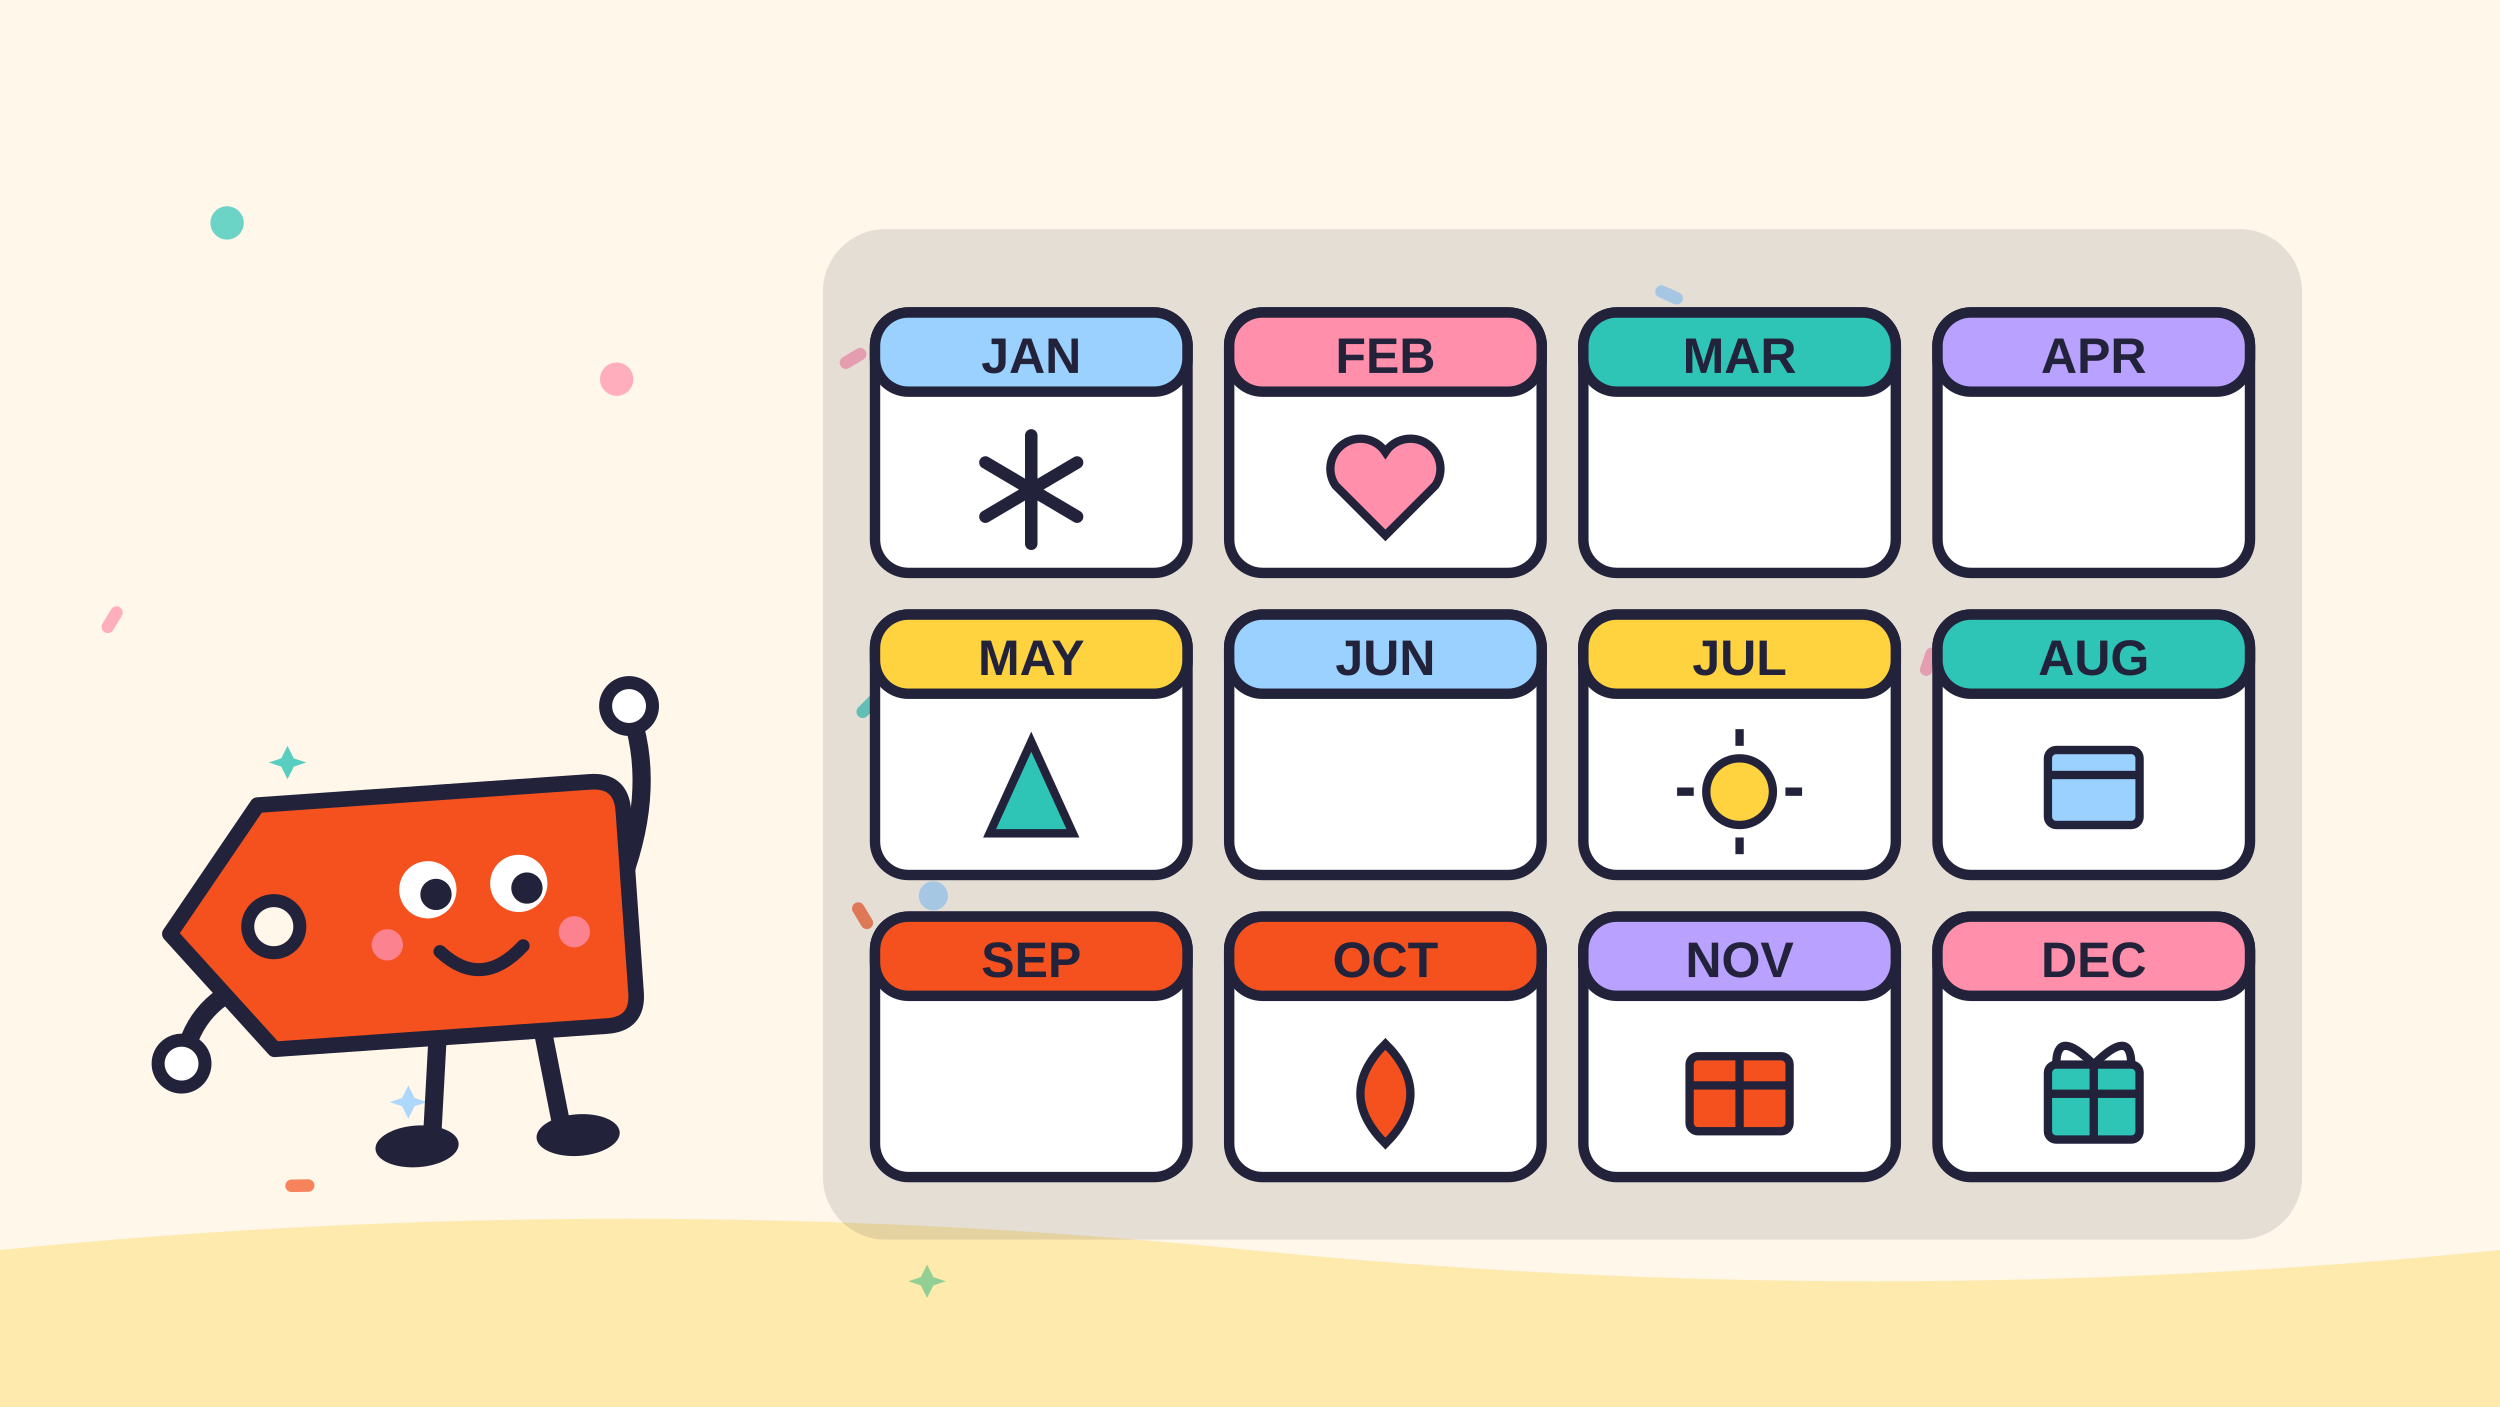
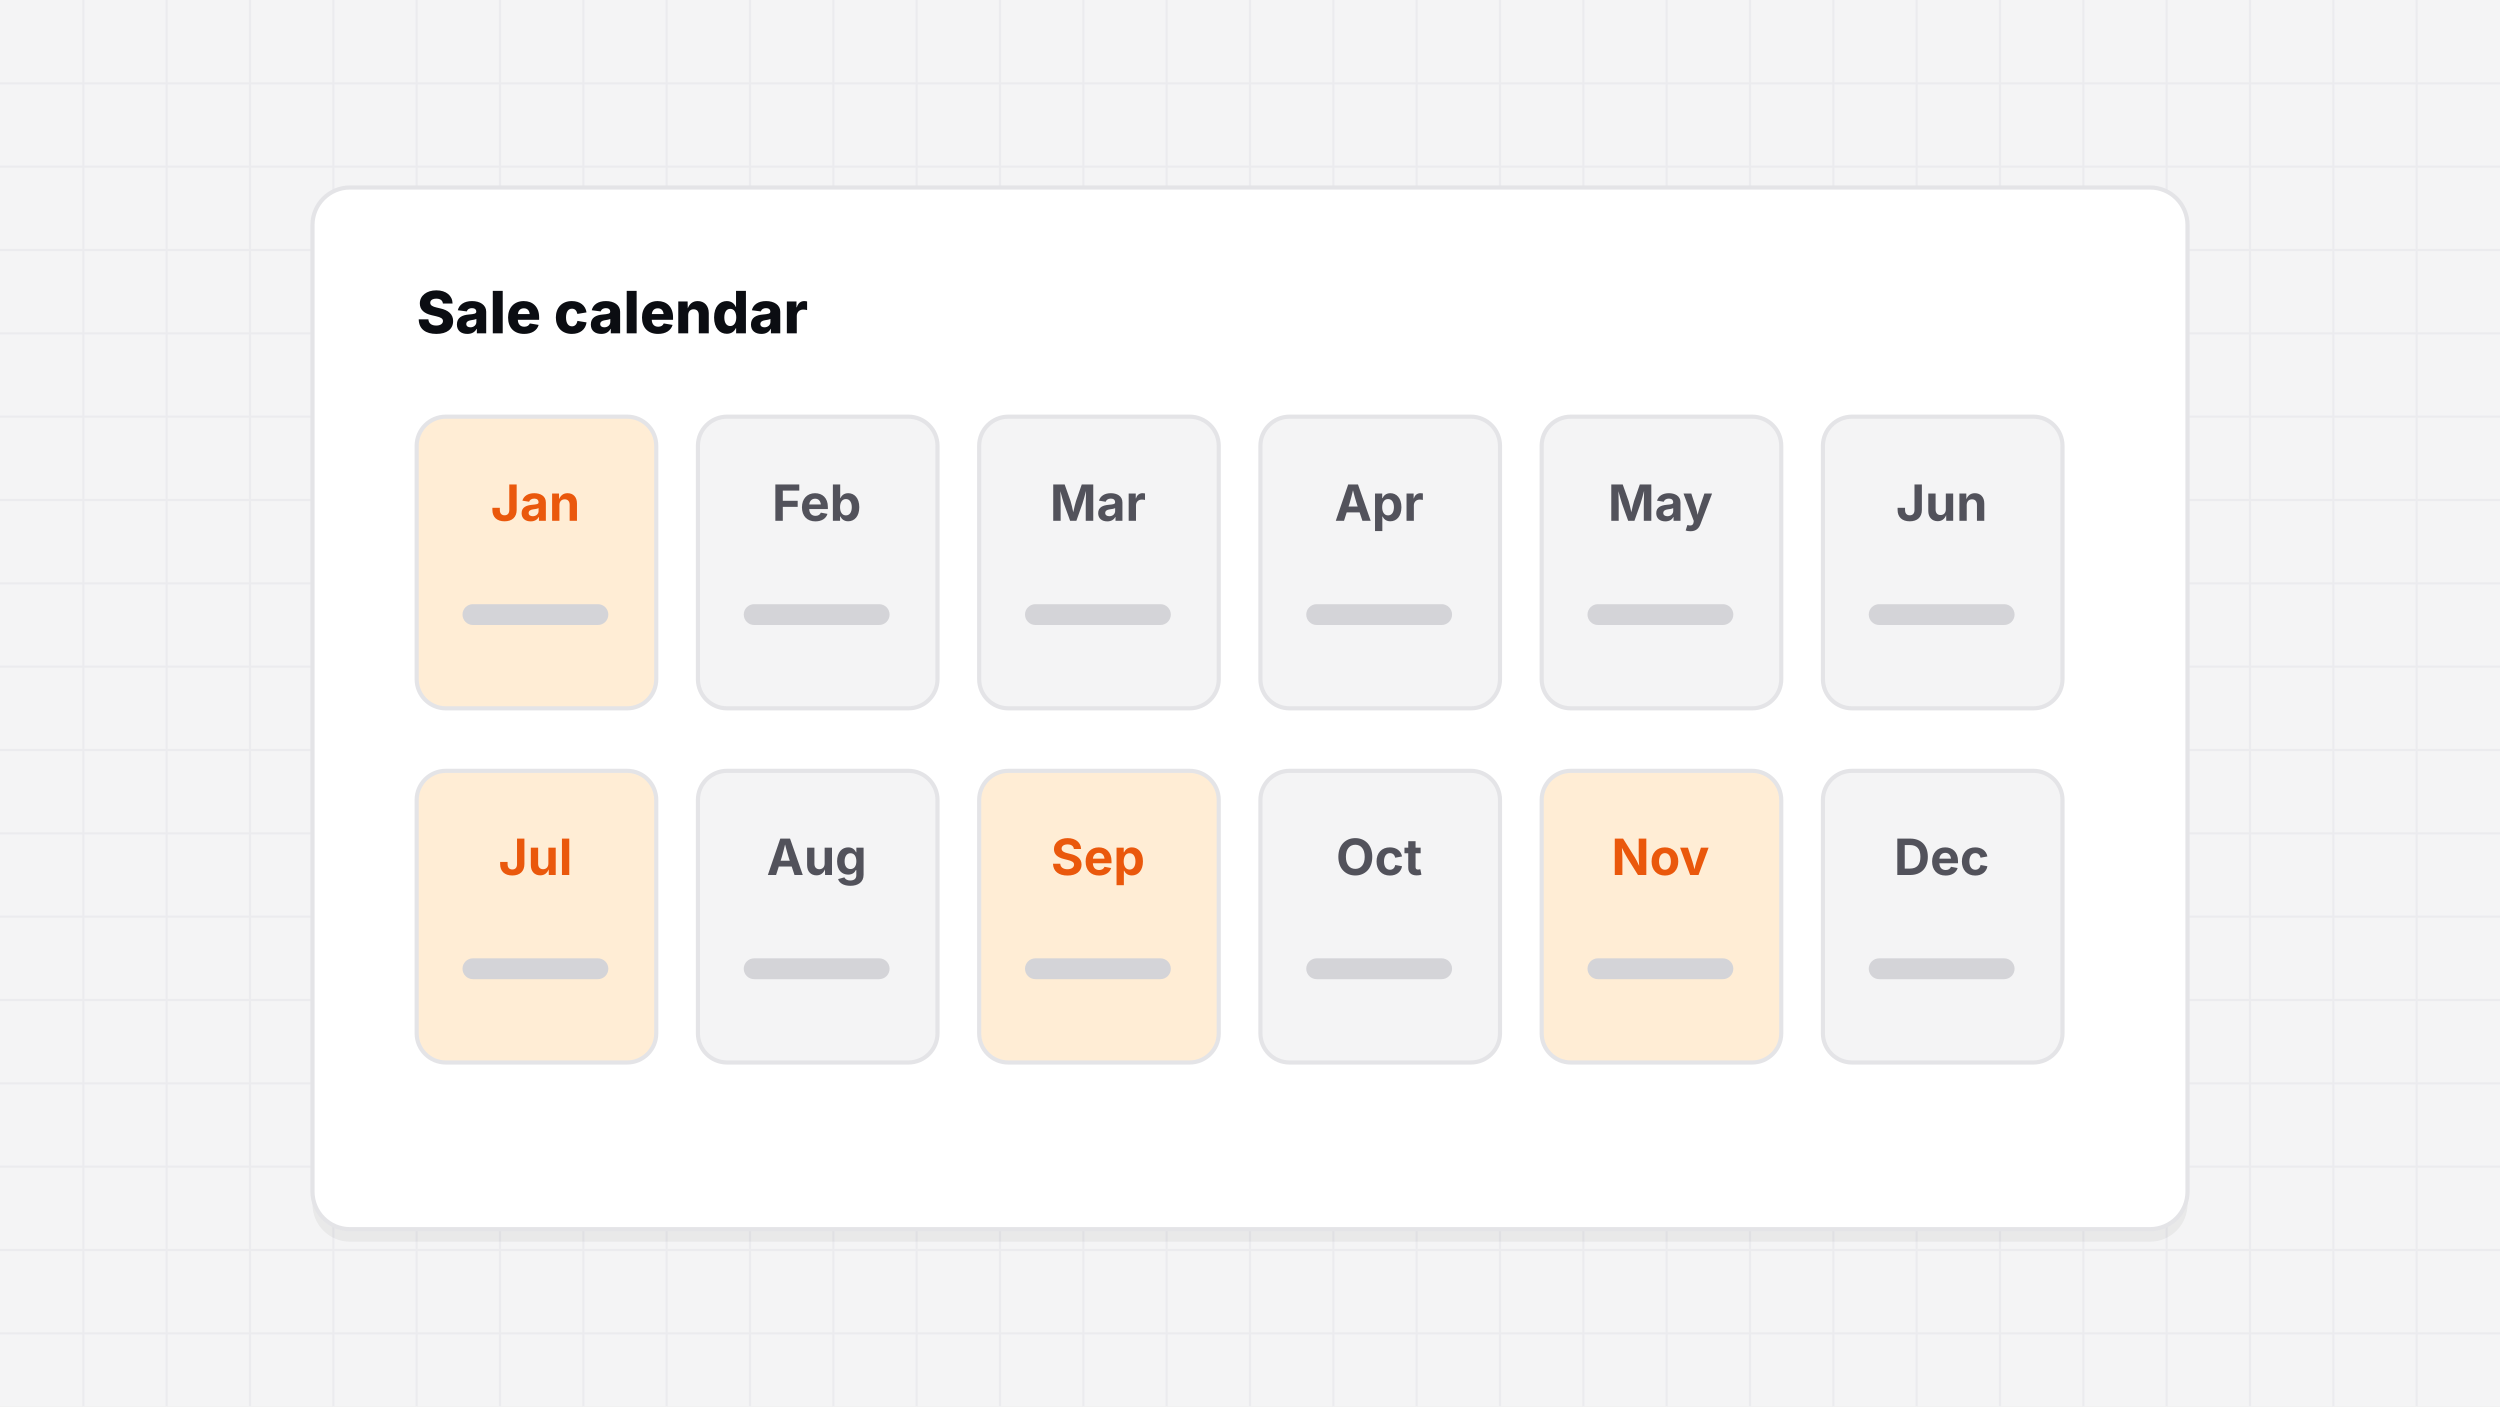
- <svg xmlns="http://www.w3.org/2000/svg" viewBox="0 0 1200 675" role="img" aria-labelledby="t d">
-   <rect width="1200" height="675" fill="#fff7ea" />
-   <circle cx="484" cy="399" r="5" fill="#b8a1ff" opacity=".7" />
-   <circle cx="109" cy="107" r="8" fill="#2ec4b6" opacity=".7" />
-   <circle cx="448" cy="430" r="7" fill="#9ad1ff" opacity=".7" />
-   <rect x="1018" y="484" width="14" height="6" rx="3" fill="#b8a1ff" opacity=".7" transform="rotate(146 1018 484)" />
-   <rect x="413" y="432" width="14" height="6" rx="3" fill="#f4511e" opacity=".7" transform="rotate(59 413 432)" />
-   <rect x="60" y="293" width="14" height="6" rx="3" fill="#ff8fab" opacity=".7" transform="rotate(121 60 293)" />
-   <rect x="796" y="136" width="14" height="6" rx="3" fill="#9ad1ff" opacity=".7" transform="rotate(24 796 136)" />
-   <rect x="149" y="415" width="14" height="6" rx="3" fill="#ff8fab" opacity=".7" transform="rotate(27 149 415)" />
-   <path d="M138 358 L141 364 L147 366 L141 368 L138 374 L135 368 L129 366 L135 364 Z" fill="#2ec4b6" opacity=".8" />
-   <path d="M196 521 L199 527 L205 529 L199 531 L196 537 L193 531 L187 529 L193 527 Z" fill="#9ad1ff" opacity=".8" />
-   <path d="M445 607 L448 613 L454 615 L448 617 L445 623 L442 617 L436 615 L442 613 Z" fill="#2ec4b6" opacity=".8" />
-   <rect x="151" y="572" width="14" height="6" rx="3" fill="#f4511e" opacity=".7" transform="rotate(179 151 572)" />
-   <rect x="417" y="171" width="14" height="6" rx="3" fill="#ff8fab" opacity=".7" transform="rotate(149 417 171)" />
-   <rect x="931" y="312" width="14" height="6" rx="3" fill="#ff8fab" opacity=".7" transform="rotate(109 931 312)" />
-   <circle cx="296" cy="182" r="8" fill="#ff8fab" opacity=".7" />
-   <rect x="662" y="385" width="14" height="6" rx="3" fill="#9ad1ff" opacity=".7" transform="rotate(128 662 385)" />
-   <rect x="424" y="336" width="14" height="6" rx="3" fill="#2ec4b6" opacity=".7" transform="rotate(135 424 336)" />
-   <circle cx="602" cy="542" r="8" fill="#9ad1ff" opacity=".7" />
-   <path d="M0 600 Q300.0 570 600.0 600 T1200 600 V1000 H0 Z" fill="#ffd23f" opacity=".35" />
-   <rect x="395" y="110" width="710" height="485" rx="30" fill="#22223b" opacity=".12" />
-   <rect x="420" y="150" width="150" height="125" rx="16" fill="#ffffff" stroke="#22223b" stroke-width="5" />
-   <rect x="420" y="150" width="150" height="38" rx="16" fill="#9ad1ff" stroke="#22223b" stroke-width="5" />
-   <text x="495" y="179" font-family="'Bricolage Grotesque', 'Arial Rounded MT Bold', Arial, sans-serif" font-size="24" font-weight="800" text-anchor="middle" fill="#22223b">JAN</text>
-   <rect x="590" y="150" width="150" height="125" rx="16" fill="#ffffff" stroke="#22223b" stroke-width="5" />
-   <rect x="590" y="150" width="150" height="38" rx="16" fill="#ff8fab" stroke="#22223b" stroke-width="5" />
-   <text x="665" y="179" font-family="'Bricolage Grotesque', 'Arial Rounded MT Bold', Arial, sans-serif" font-size="24" font-weight="800" text-anchor="middle" fill="#22223b">FEB</text>
-   <rect x="760" y="150" width="150" height="125" rx="16" fill="#ffffff" stroke="#22223b" stroke-width="5" />
-   <rect x="760" y="150" width="150" height="38" rx="16" fill="#2ec4b6" stroke="#22223b" stroke-width="5" />
-   <text x="835" y="179" font-family="'Bricolage Grotesque', 'Arial Rounded MT Bold', Arial, sans-serif" font-size="24" font-weight="800" text-anchor="middle" fill="#22223b">MAR</text>
-   <rect x="930" y="150" width="150" height="125" rx="16" fill="#ffffff" stroke="#22223b" stroke-width="5" />
-   <rect x="930" y="150" width="150" height="38" rx="16" fill="#b8a1ff" stroke="#22223b" stroke-width="5" />
-   <text x="1005" y="179" font-family="'Bricolage Grotesque', 'Arial Rounded MT Bold', Arial, sans-serif" font-size="24" font-weight="800" text-anchor="middle" fill="#22223b">APR</text>
-   <rect x="420" y="295" width="150" height="125" rx="16" fill="#ffffff" stroke="#22223b" stroke-width="5" />
-   <rect x="420" y="295" width="150" height="38" rx="16" fill="#ffd23f" stroke="#22223b" stroke-width="5" />
-   <text x="495" y="324" font-family="'Bricolage Grotesque', 'Arial Rounded MT Bold', Arial, sans-serif" font-size="24" font-weight="800" text-anchor="middle" fill="#22223b">MAY</text>
-   <rect x="590" y="295" width="150" height="125" rx="16" fill="#ffffff" stroke="#22223b" stroke-width="5" />
-   <rect x="590" y="295" width="150" height="38" rx="16" fill="#9ad1ff" stroke="#22223b" stroke-width="5" />
-   <text x="665" y="324" font-family="'Bricolage Grotesque', 'Arial Rounded MT Bold', Arial, sans-serif" font-size="24" font-weight="800" text-anchor="middle" fill="#22223b">JUN</text>
-   <rect x="760" y="295" width="150" height="125" rx="16" fill="#ffffff" stroke="#22223b" stroke-width="5" />
-   <rect x="760" y="295" width="150" height="38" rx="16" fill="#ffd23f" stroke="#22223b" stroke-width="5" />
-   <text x="835" y="324" font-family="'Bricolage Grotesque', 'Arial Rounded MT Bold', Arial, sans-serif" font-size="24" font-weight="800" text-anchor="middle" fill="#22223b">JUL</text>
-   <rect x="930" y="295" width="150" height="125" rx="16" fill="#ffffff" stroke="#22223b" stroke-width="5" />
-   <rect x="930" y="295" width="150" height="38" rx="16" fill="#2ec4b6" stroke="#22223b" stroke-width="5" />
-   <text x="1005" y="324" font-family="'Bricolage Grotesque', 'Arial Rounded MT Bold', Arial, sans-serif" font-size="24" font-weight="800" text-anchor="middle" fill="#22223b">AUG</text>
-   <rect x="420" y="440" width="150" height="125" rx="16" fill="#ffffff" stroke="#22223b" stroke-width="5" />
-   <rect x="420" y="440" width="150" height="38" rx="16" fill="#f4511e" stroke="#22223b" stroke-width="5" />
-   <text x="495" y="469" font-family="'Bricolage Grotesque', 'Arial Rounded MT Bold', Arial, sans-serif" font-size="24" font-weight="800" text-anchor="middle" fill="#22223b">SEP</text>
-   <rect x="590" y="440" width="150" height="125" rx="16" fill="#ffffff" stroke="#22223b" stroke-width="5" />
-   <rect x="590" y="440" width="150" height="38" rx="16" fill="#f4511e" stroke="#22223b" stroke-width="5" />
-   <text x="665" y="469" font-family="'Bricolage Grotesque', 'Arial Rounded MT Bold', Arial, sans-serif" font-size="24" font-weight="800" text-anchor="middle" fill="#22223b">OCT</text>
-   <rect x="760" y="440" width="150" height="125" rx="16" fill="#ffffff" stroke="#22223b" stroke-width="5" />
-   <rect x="760" y="440" width="150" height="38" rx="16" fill="#b8a1ff" stroke="#22223b" stroke-width="5" />
-   <text x="835" y="469" font-family="'Bricolage Grotesque', 'Arial Rounded MT Bold', Arial, sans-serif" font-size="24" font-weight="800" text-anchor="middle" fill="#22223b">NOV</text>
-   <rect x="930" y="440" width="150" height="125" rx="16" fill="#ffffff" stroke="#22223b" stroke-width="5" />
-   <rect x="930" y="440" width="150" height="38" rx="16" fill="#ff8fab" stroke="#22223b" stroke-width="5" />
-   <text x="1005" y="469" font-family="'Bricolage Grotesque', 'Arial Rounded MT Bold', Arial, sans-serif" font-size="24" font-weight="800" text-anchor="middle" fill="#22223b">DEC</text>
-   <g transform="translate(495 235)">
-     <path d="M0 -26 V26 M-22 -13 L22 13 M-22 13 L22 -13" stroke="#22223b" stroke-width="6" stroke-linecap="round" />
+ <svg xmlns="http://www.w3.org/2000/svg" viewBox="0 0 1200 675" width="1200" height="675" role="img" aria-labelledby="t">
+   <rect width="1200" height="675" fill="#f4f4f5" />
+   <g stroke="#ebebee" stroke-width="1">
+     <path d="M40 0V675" />
+     <path d="M80 0V675" />
+     <path d="M120 0V675" />
+     <path d="M160 0V675" />
+     <path d="M200 0V675" />
+     <path d="M240 0V675" />
+     <path d="M280 0V675" />
+     <path d="M320 0V675" />
+     <path d="M360 0V675" />
+     <path d="M400 0V675" />
+     <path d="M440 0V675" />
+     <path d="M480 0V675" />
+     <path d="M520 0V675" />
+     <path d="M560 0V675" />
+     <path d="M600 0V675" />
+     <path d="M640 0V675" />
+     <path d="M680 0V675" />
+     <path d="M720 0V675" />
+     <path d="M760 0V675" />
+     <path d="M800 0V675" />
+     <path d="M840 0V675" />
+     <path d="M880 0V675" />
+     <path d="M920 0V675" />
+     <path d="M960 0V675" />
+     <path d="M1000 0V675" />
+     <path d="M1040 0V675" />
+     <path d="M1080 0V675" />
+     <path d="M1120 0V675" />
+     <path d="M1160 0V675" />
+     <path d="M0 40H1200" />
+     <path d="M0 80H1200" />
+     <path d="M0 120H1200" />
+     <path d="M0 160H1200" />
+     <path d="M0 200H1200" />
+     <path d="M0 240H1200" />
+     <path d="M0 280H1200" />
+     <path d="M0 320H1200" />
+     <path d="M0 360H1200" />
+     <path d="M0 400H1200" />
+     <path d="M0 440H1200" />
+     <path d="M0 480H1200" />
+     <path d="M0 520H1200" />
+     <path d="M0 560H1200" />
+     <path d="M0 600H1200" />
+     <path d="M0 640H1200" />
  </g>
-   <g transform="translate(665 235)">
-     <path d="M0 22 L-24 -2 A13 13 0 0 1 0 -18 A13 13 0 0 1 24 -2 Z" fill="#ff8fab" stroke="#22223b" stroke-width="4" />
-   </g>
-   <g transform="translate(495 380)">
-     <path d="M-20 20 L0 -24 L20 20 Z" fill="#2ec4b6" stroke="#22223b" stroke-width="4" />
-   </g>
-   <g transform="translate(835 380)">
-     <circle r="16" fill="#ffd23f" stroke="#22223b" stroke-width="4" />
-     <path d="M0 -30 V-22 M0 22 V30 M-30 0 H-22 M22 0 H30" stroke="#22223b" stroke-width="4" />
-   </g>
-   <g transform="translate(1005 380)">
-     <rect x="-22" y="-20" width="44" height="36" rx="4" fill="#9ad1ff" stroke="#22223b" stroke-width="4" />
-     <path d="M-22 -8 H22" stroke="#22223b" stroke-width="4" />
-   </g>
-   <g transform="translate(665 525)">
-     <path d="M0 -24 Q24 0 0 24 Q-24 0 0 -24 Z" fill="#f4511e" stroke="#22223b" stroke-width="4" />
-   </g>
-   <g transform="translate(835 525)">
-     <rect x="-24" y="-18" width="48" height="36" rx="4" fill="#f4511e" stroke="#22223b" stroke-width="4" />
-     <path d="M-24 -4 H24 M0 -18 V18" stroke="#22223b" stroke-width="4" />
-   </g>
-   <g transform="translate(1005 525)">
-     <rect x="-22" y="-14" width="44" height="36" rx="4" fill="#2ec4b6" stroke="#22223b" stroke-width="4" />
-     <path d="M0 -14 V22 M-22 0 H22 M0 -14 q-18 -18 -18 0 M0 -14 q18 -18 18 0" stroke="#22223b" stroke-width="4" fill="none" />
-   </g>
-   <g transform="translate(200 440) rotate(-4) scale(1.25)">
-     <path d="M5 45 L0 85" stroke="#22223b" stroke-width="7" stroke-linecap="round" />
-     <path d="M45 45 L50 85" stroke="#22223b" stroke-width="7" stroke-linecap="round" />
-     <ellipse cx="-6" cy="88" rx="16" ry="8" fill="#22223b" />
-     <ellipse cx="56" cy="88" rx="16" ry="8" fill="#22223b" />
-     <path d="M-62 20 Q-85 25 -92 45" stroke="#22223b" stroke-width="7" fill="none" stroke-linecap="round" />
-     <circle cx="-94" cy="50" r="9" fill="#ffffff" stroke="#22223b" stroke-width="5" />
-     <path d="M78 -5 Q95 -40 88 -70" stroke="#22223b" stroke-width="7" fill="none" stroke-linecap="round" />
-     <circle cx="87" cy="-75" r="9" fill="#ffffff" stroke="#22223b" stroke-width="5" />
-     <path d="M-95 0 L-58 -47 L70 -47 Q82 -47 82 -35 L82 35 Q82 47 70 47 L-58 47 Z" fill="#f4511e" stroke="#22223b" stroke-width="6" stroke-linejoin="round" />
-     <circle cx="-55" cy="0" r="10" fill="#fff7ea" stroke="#22223b" stroke-width="5" />
-     <circle cx="5" cy="-10" r="11" fill="#ffffff" />
-     <circle cx="40" cy="-10" r="11" fill="#ffffff" />
-     <circle cx="8" cy="-8" r="6" fill="#22223b" />
-     <circle cx="43" cy="-8" r="6" fill="#22223b" />
-     <path d="M8 14 Q23 30 40 14" stroke="#22223b" stroke-width="5" fill="none" stroke-linecap="round" />
-     <circle cx="-12" cy="10" r="6" fill="#ff8fab" opacity=".8" />
-     <circle cx="60" cy="10" r="6" fill="#ff8fab" opacity=".8" />
-   </g>
+   <rect x="150" y="96" width="900" height="500" rx="18" fill="#000" opacity=".05" />
+   <rect x="150" y="90" width="900" height="500" rx="18" fill="#ffffff" stroke="#e4e4e7" stroke-width="2" />
+   <text x="200" y="160" font-family="Inter, 'Helvetica Neue', Arial, sans-serif" font-size="28" font-weight="800" fill="#0b0d12" text-anchor="start">Sale calendar</text>
+   <rect x="200" y="200" width="115" height="140" rx="14" fill="#ffedd5" stroke="#e4e4e7" stroke-width="2" />
+   <text x="257" y="250" font-family="Inter, 'Helvetica Neue', Arial, sans-serif" font-size="24" font-weight="700" fill="#ea580c" text-anchor="middle">Jan</text>
+   <rect x="222" y="290" width="70" height="10" rx="5" fill="#d4d4d8" />
+   <rect x="335" y="200" width="115" height="140" rx="14" fill="#f4f4f5" stroke="#e4e4e7" stroke-width="2" />
+   <text x="392" y="250" font-family="Inter, 'Helvetica Neue', Arial, sans-serif" font-size="24" font-weight="700" fill="#52525b" text-anchor="middle">Feb</text>
+   <rect x="357" y="290" width="70" height="10" rx="5" fill="#d4d4d8" />
+   <rect x="470" y="200" width="115" height="140" rx="14" fill="#f4f4f5" stroke="#e4e4e7" stroke-width="2" />
+   <text x="527" y="250" font-family="Inter, 'Helvetica Neue', Arial, sans-serif" font-size="24" font-weight="700" fill="#52525b" text-anchor="middle">Mar</text>
+   <rect x="492" y="290" width="70" height="10" rx="5" fill="#d4d4d8" />
+   <rect x="605" y="200" width="115" height="140" rx="14" fill="#f4f4f5" stroke="#e4e4e7" stroke-width="2" />
+   <text x="662" y="250" font-family="Inter, 'Helvetica Neue', Arial, sans-serif" font-size="24" font-weight="700" fill="#52525b" text-anchor="middle">Apr</text>
+   <rect x="627" y="290" width="70" height="10" rx="5" fill="#d4d4d8" />
+   <rect x="740" y="200" width="115" height="140" rx="14" fill="#f4f4f5" stroke="#e4e4e7" stroke-width="2" />
+   <text x="797" y="250" font-family="Inter, 'Helvetica Neue', Arial, sans-serif" font-size="24" font-weight="700" fill="#52525b" text-anchor="middle">May</text>
+   <rect x="762" y="290" width="70" height="10" rx="5" fill="#d4d4d8" />
+   <rect x="875" y="200" width="115" height="140" rx="14" fill="#f4f4f5" stroke="#e4e4e7" stroke-width="2" />
+   <text x="932" y="250" font-family="Inter, 'Helvetica Neue', Arial, sans-serif" font-size="24" font-weight="700" fill="#52525b" text-anchor="middle">Jun</text>
+   <rect x="897" y="290" width="70" height="10" rx="5" fill="#d4d4d8" />
+   <rect x="200" y="370" width="115" height="140" rx="14" fill="#ffedd5" stroke="#e4e4e7" stroke-width="2" />
+   <text x="257" y="420" font-family="Inter, 'Helvetica Neue', Arial, sans-serif" font-size="24" font-weight="700" fill="#ea580c" text-anchor="middle">Jul</text>
+   <rect x="222" y="460" width="70" height="10" rx="5" fill="#d4d4d8" />
+   <rect x="335" y="370" width="115" height="140" rx="14" fill="#f4f4f5" stroke="#e4e4e7" stroke-width="2" />
+   <text x="392" y="420" font-family="Inter, 'Helvetica Neue', Arial, sans-serif" font-size="24" font-weight="700" fill="#52525b" text-anchor="middle">Aug</text>
+   <rect x="357" y="460" width="70" height="10" rx="5" fill="#d4d4d8" />
+   <rect x="470" y="370" width="115" height="140" rx="14" fill="#ffedd5" stroke="#e4e4e7" stroke-width="2" />
+   <text x="527" y="420" font-family="Inter, 'Helvetica Neue', Arial, sans-serif" font-size="24" font-weight="700" fill="#ea580c" text-anchor="middle">Sep</text>
+   <rect x="492" y="460" width="70" height="10" rx="5" fill="#d4d4d8" />
+   <rect x="605" y="370" width="115" height="140" rx="14" fill="#f4f4f5" stroke="#e4e4e7" stroke-width="2" />
+   <text x="662" y="420" font-family="Inter, 'Helvetica Neue', Arial, sans-serif" font-size="24" font-weight="700" fill="#52525b" text-anchor="middle">Oct</text>
+   <rect x="627" y="460" width="70" height="10" rx="5" fill="#d4d4d8" />
+   <rect x="740" y="370" width="115" height="140" rx="14" fill="#ffedd5" stroke="#e4e4e7" stroke-width="2" />
+   <text x="797" y="420" font-family="Inter, 'Helvetica Neue', Arial, sans-serif" font-size="24" font-weight="700" fill="#ea580c" text-anchor="middle">Nov</text>
+   <rect x="762" y="460" width="70" height="10" rx="5" fill="#d4d4d8" />
+   <rect x="875" y="370" width="115" height="140" rx="14" fill="#f4f4f5" stroke="#e4e4e7" stroke-width="2" />
+   <text x="932" y="420" font-family="Inter, 'Helvetica Neue', Arial, sans-serif" font-size="24" font-weight="700" fill="#52525b" text-anchor="middle">Dec</text>
+   <rect x="897" y="460" width="70" height="10" rx="5" fill="#d4d4d8" />
</svg>
